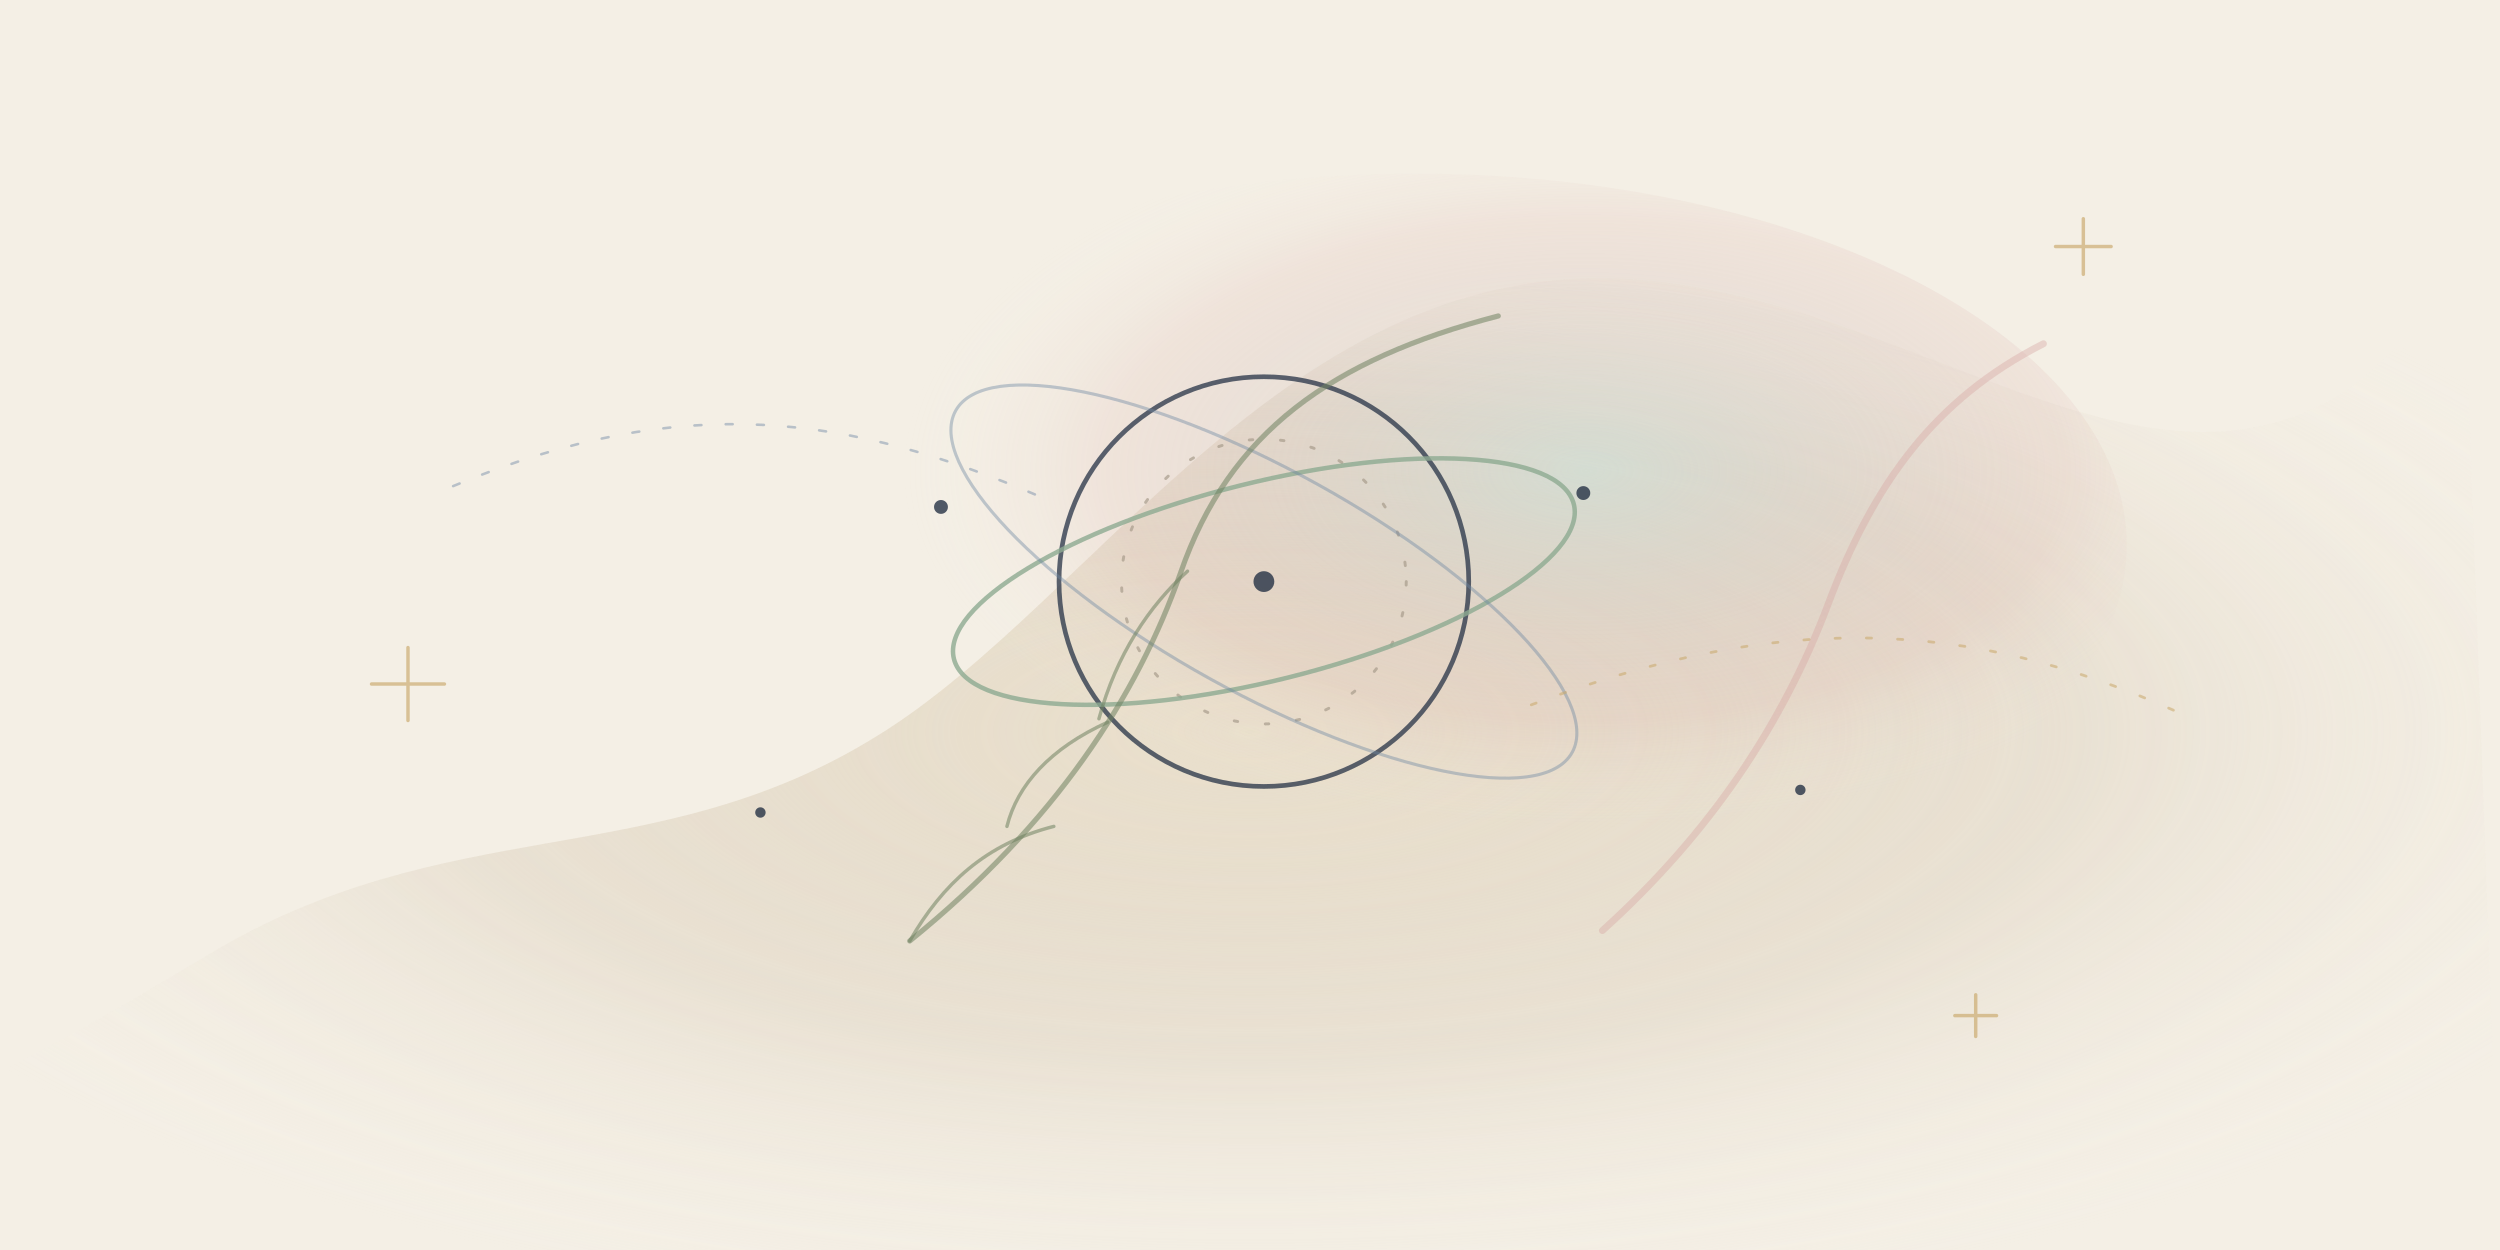
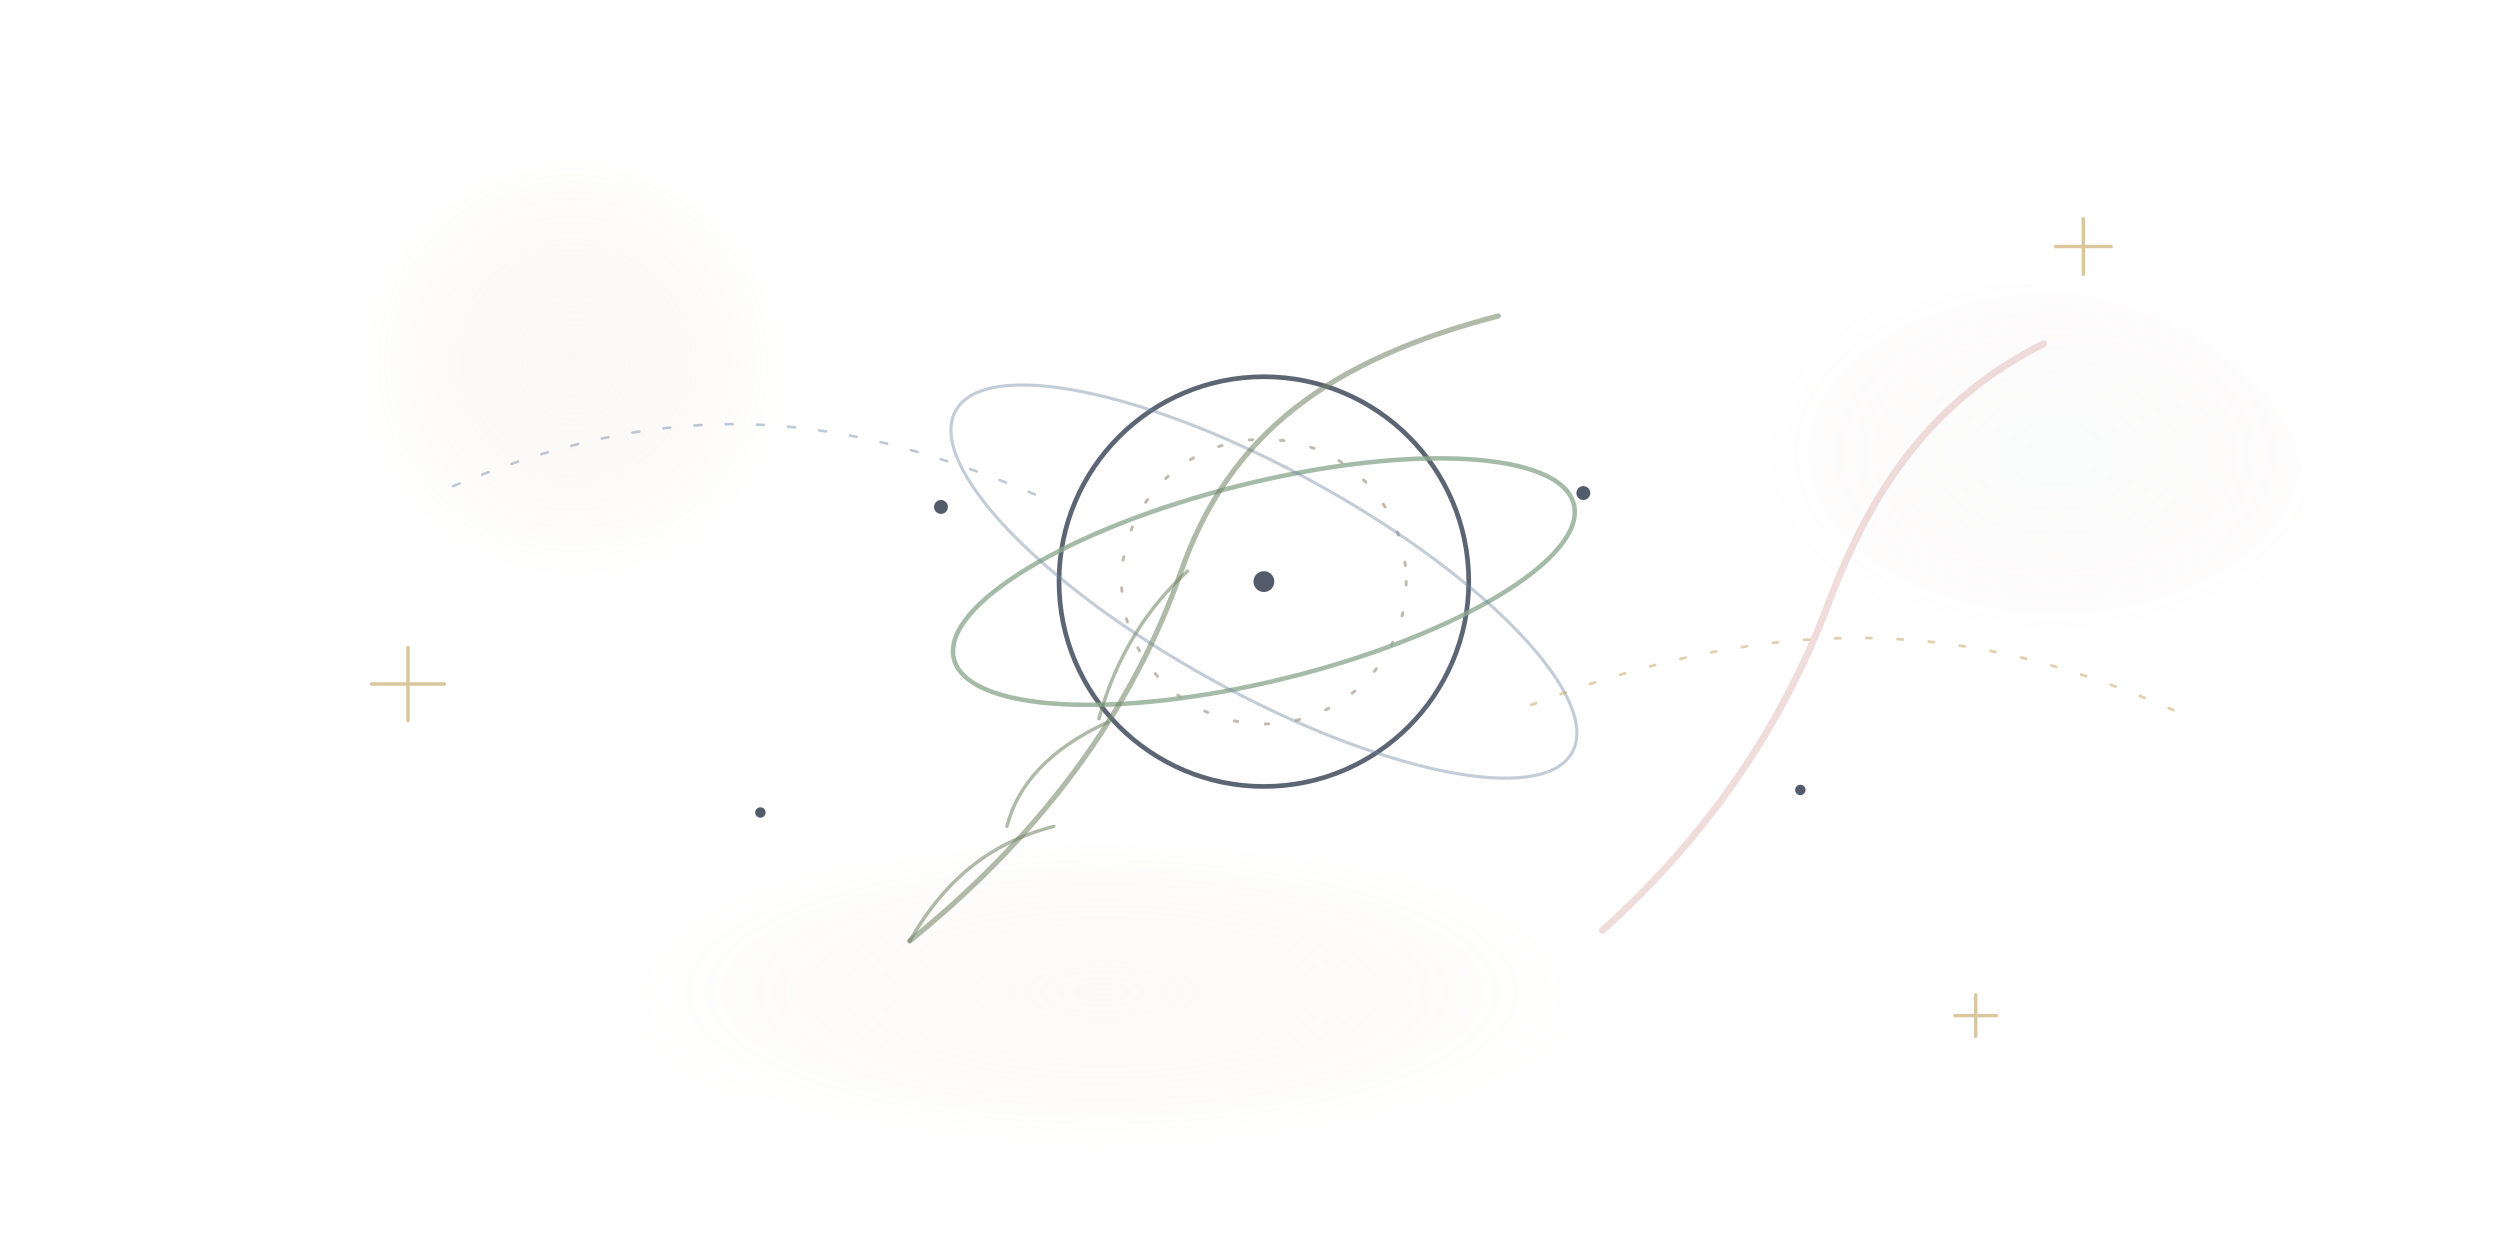
<svg xmlns="http://www.w3.org/2000/svg" viewBox="0 0 1440 720" role="img" aria-labelledby="title desc">
  <defs>
    <radialGradient id="washA" cx="50%" cy="48%" r="60%">
      <stop offset="0" stop-color="#E8DDC8" stop-opacity="0.95" />
      <stop offset="0.55" stop-color="#D8CBB6" stop-opacity="0.42" />
      <stop offset="1" stop-color="#F4EFE5" stop-opacity="0" />
    </radialGradient>
    <radialGradient id="washB" cx="62%" cy="40%" r="48%">
      <stop offset="0" stop-color="#B7D7D3" stop-opacity="0.42" />
      <stop offset="0.7" stop-color="#D4A4A0" stop-opacity="0.16" />
      <stop offset="1" stop-color="#F4EFE5" stop-opacity="0" />
    </radialGradient>
  </defs>
-   <rect width="1440" height="720" fill="#F4EFE5" />
-   <path d="M118 551 C258 466 376 504 505 424 C634 345 747 139 953 162 C1099 178 1218 282 1326 238 C1366 222 1390 192 1419 146 L1440 720 H0 V617 C39 598 78 575 118 551Z" fill="url(#washA)" opacity="0.9" />
-   <ellipse cx="815" cy="314" rx="410" ry="214" fill="url(#washB)" />
+   <circle cx="330" cy="214" r="120" fill="url(#washA)" opacity="0.18" />
+   <ellipse cx="1138" cy="286" rx="190" ry="124" fill="url(#washB)" opacity="0.18" />
+   <ellipse cx="635" cy="575" rx="270" ry="90" fill="url(#washA)" opacity="0.14" />
  <g fill="none" stroke-linecap="round" stroke-linejoin="round">
    <circle cx="728" cy="335" r="118" stroke="#263245" stroke-width="2.7" opacity=".75" />
    <circle cx="728" cy="335" r="82" stroke="#A89C8C" stroke-width="1.7" stroke-dasharray="2 16" opacity=".7" />
    <ellipse cx="728" cy="335" rx="184" ry="57" stroke="#8DAA91" stroke-width="2.6" opacity=".8" transform="rotate(-14 728 335)" />
    <ellipse cx="728" cy="335" rx="203" ry="64" stroke="#6E87A3" stroke-width="1.8" opacity=".42" transform="rotate(29 728 335)" />
    <path d="M524 542 C608 474 655 401 680 330 C708 249 767 207 863 182" stroke="#6F8261" stroke-width="3" opacity=".55" />
    <path d="M524 542 C543 509 568 486 607 476" stroke="#6F8261" stroke-width="2" opacity=".55" />
    <path d="M580 476 C586 452 605 431 638 416" stroke="#6F8261" stroke-width="2" opacity=".55" />
    <path d="M633 414 C643 377 662 349 684 329" stroke="#6F8261" stroke-width="2" opacity=".55" />
    <path d="M923 536 C985 480 1027 417 1053 348 C1079 279 1114 230 1177 198" stroke="#D4A4A0" stroke-width="4" opacity=".38" />
    <path d="M261 280 C395 224 491 240 599 286" stroke="#6E87A3" stroke-width="1.5" opacity=".45" stroke-dasharray="4 14" />
    <path d="M882 406 C1024 352 1134 356 1254 410" stroke="#C9A86A" stroke-width="1.6" opacity=".55" stroke-dasharray="3 15" />
  </g>
  <g fill="#263245" opacity=".8">
    <circle cx="728" cy="335" r="6" />
    <circle cx="542" cy="292" r="4" />
    <circle cx="912" cy="284" r="4" />
    <circle cx="1037" cy="455" r="3" />
    <circle cx="438" cy="468" r="3" />
  </g>
  <g fill="none" stroke="#C9A86A" stroke-width="2" stroke-linecap="round" opacity=".65">
    <path d="M214 394 h42 M235 373 v42" />
    <path d="M1184 142 h32 M1200 126 v32" />
    <path d="M1126 585 h24 M1138 573 v24" />
  </g>
</svg>
